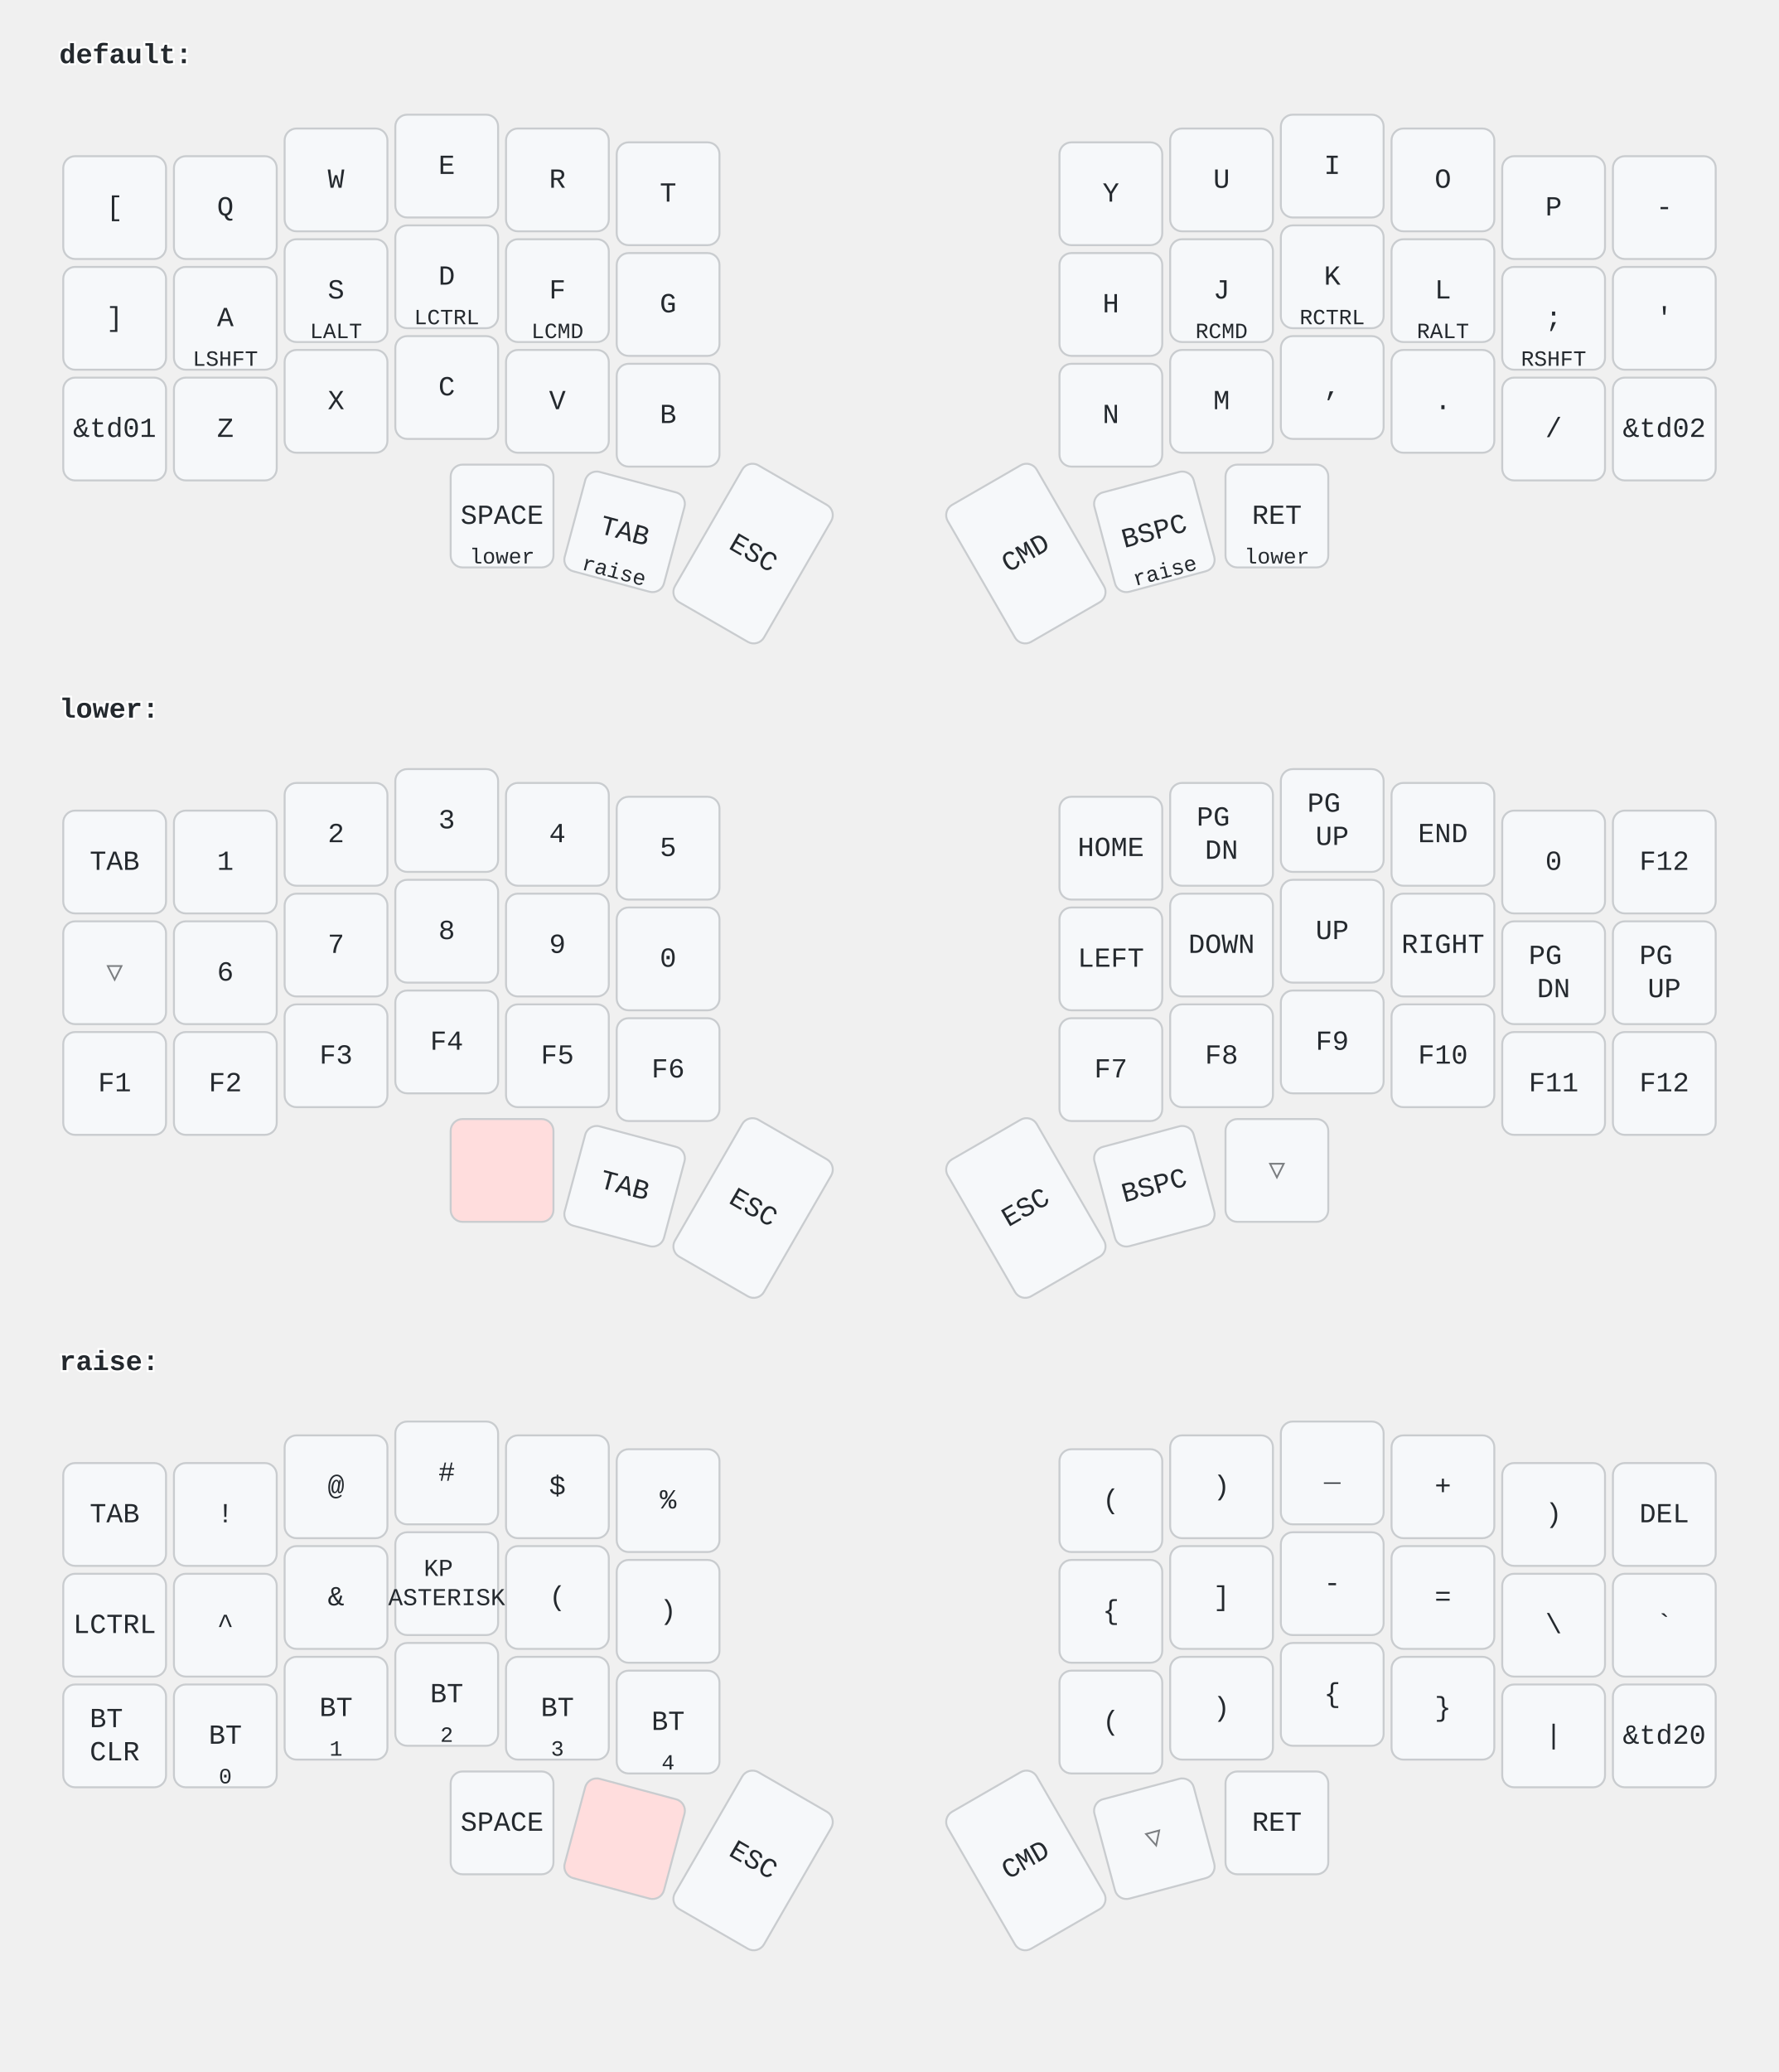
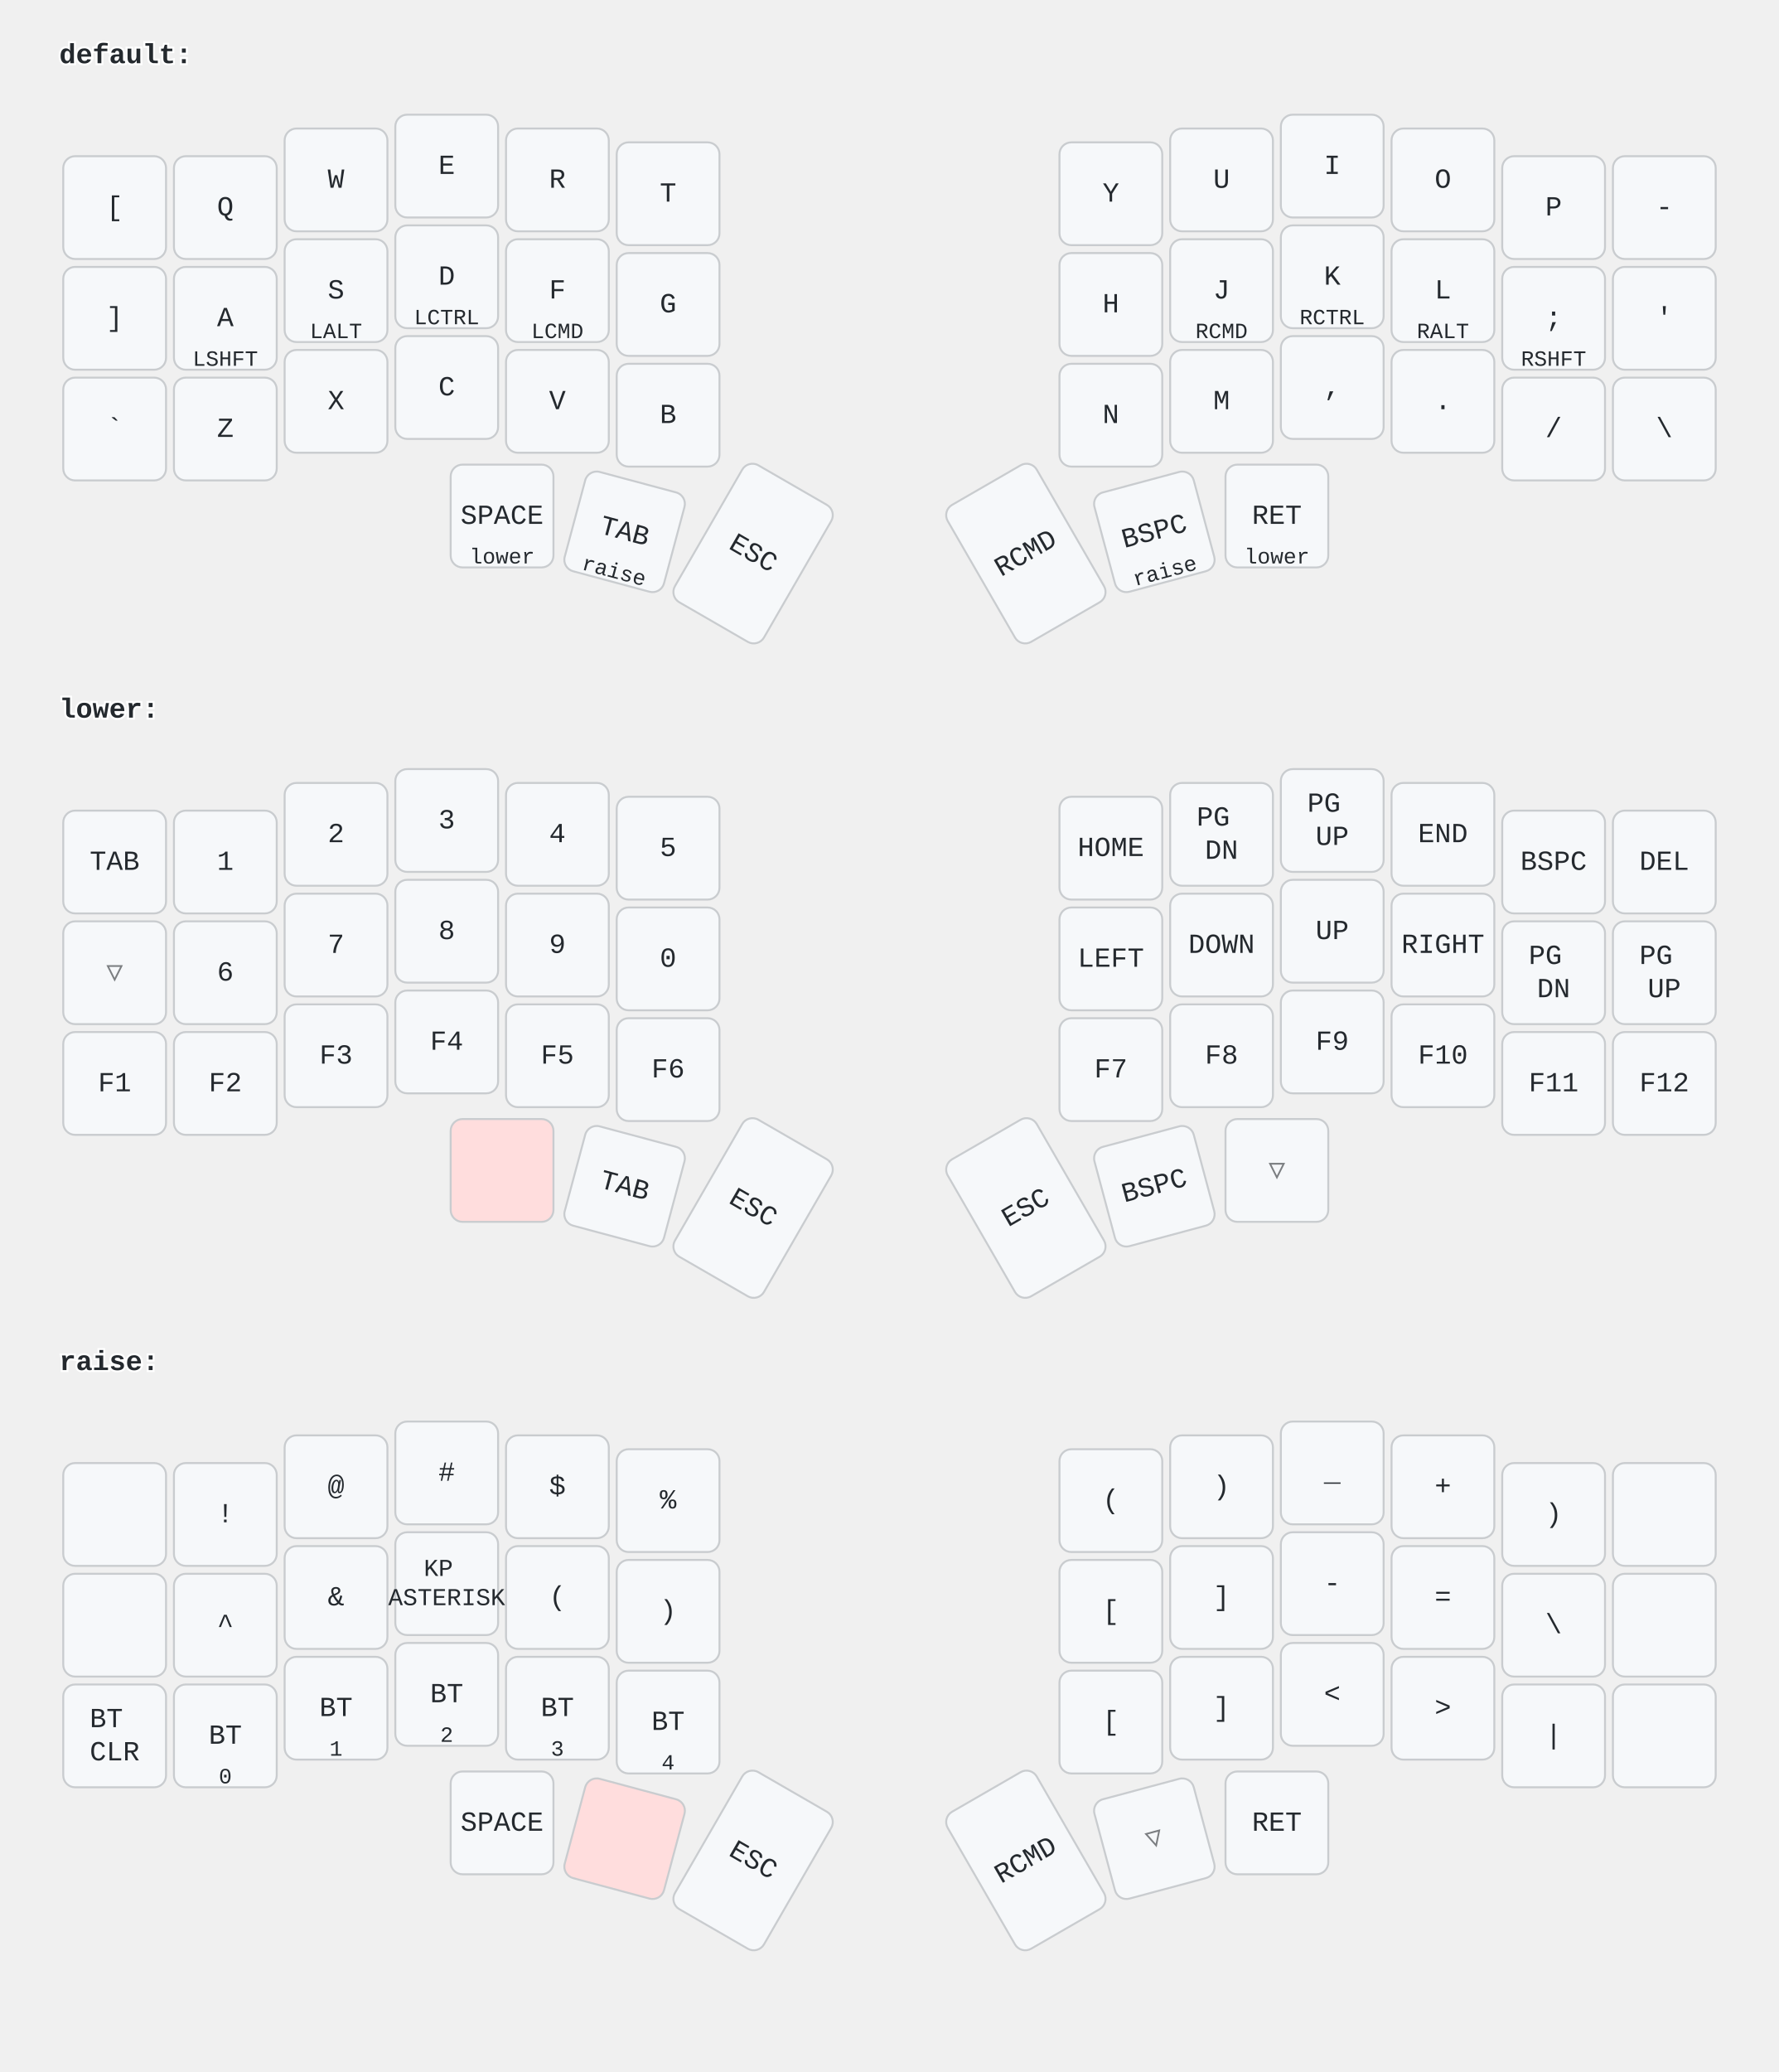
<svg xmlns="http://www.w3.org/2000/svg" width="900" height="1048" viewBox="0 0 900 1048" class="keymap">
  <style>/* inherit to force styles through use tags */
svg path {
    fill: inherit;
}

/* font and background color specifications */
svg.keymap {
    font-family: SFMono-Regular,Consolas,Liberation Mono,Menlo,monospace;
    font-size: 14px;
    font-kerning: normal;
    text-rendering: optimizeLegibility;
    fill: #24292e;
}

/* default key styling */
rect.key {
    fill: #f6f8fa;
    stroke: #c9cccf;
    stroke-width: 1;
}

/* default key side styling, only used is draw_key_sides is set */
rect.side {
    filter: brightness(90%);
}

/* color accent for combo boxes */
rect.combo, rect.combo-separate {
    fill: #cdf;
}

/* color accent for held keys */
rect.held, rect.combo.held {
    fill: #fdd;
}

/* color accent for ghost (optional) keys */
rect.ghost, rect.combo.ghost {
    stroke-dasharray: 4, 4;
    stroke-width: 2;
}

text {
    text-anchor: middle;
    dominant-baseline: middle;
}

/* styling for layer labels */
text.label {
    font-weight: bold;
    text-anchor: start;
    stroke: white;
    stroke-width: 2;
    paint-order: stroke;
}

/* styling for combo tap, and key hold/shifted label text */
text.combo, text.hold, text.shifted {
    font-size: 11px;
}

text.hold {
    text-anchor: middle;
    dominant-baseline: auto;
}

text.shifted {
    text-anchor: middle;
    dominant-baseline: hanging;
}

/* styling for hold/shifted label text in combo box */
text.combo.hold, text.combo.shifted {
    font-size: 8px;
}

/* lighter symbol for transparent keys */
text.trans {
    fill: #7b7e81;
}

/* styling for combo dendrons */
path.combo {
    stroke-width: 1;
    stroke: gray;
    fill: none;
}

/* Start Tabler Icons Cleanup */
/* cannot use height/width with glyphs */
.icon-tabler &gt; path {
    fill: inherit;
    stroke: inherit;
    stroke-width: 2;
}
/* hide tabler's default box */
.icon-tabler &gt; path[stroke="none"][fill="none"] {
    visibility: hidden;
}
/* End Tabler Icons Cleanup */
</style>
  <g transform="translate(30, 0)" class="layer-default">
    <text x="0" y="28" class="label">default:</text>
    <g transform="translate(0, 56)">
      <g transform="translate(28, 49)" class="key keypos-0">
        <rect rx="6" ry="6" x="-26" y="-26" width="52" height="52" class="key" />
        <text x="0" y="0" class="key tap">[</text>
      </g>
      <g transform="translate(84, 49)" class="key keypos-1">
        <rect rx="6" ry="6" x="-26" y="-26" width="52" height="52" class="key" />
        <text x="0" y="0" class="key tap">Q</text>
      </g>
      <g transform="translate(140, 35)" class="key keypos-2">
        <rect rx="6" ry="6" x="-26" y="-26" width="52" height="52" class="key" />
        <text x="0" y="0" class="key tap">W</text>
      </g>
      <g transform="translate(196, 28)" class="key keypos-3">
        <rect rx="6" ry="6" x="-26" y="-26" width="52" height="52" class="key" />
        <text x="0" y="0" class="key tap">E</text>
      </g>
      <g transform="translate(252, 35)" class="key keypos-4">
        <rect rx="6" ry="6" x="-26" y="-26" width="52" height="52" class="key" />
        <text x="0" y="0" class="key tap">R</text>
      </g>
      <g transform="translate(308, 42)" class="key keypos-5">
        <rect rx="6" ry="6" x="-26" y="-26" width="52" height="52" class="key" />
        <text x="0" y="0" class="key tap">T</text>
      </g>
      <g transform="translate(532, 42)" class="key keypos-6">
        <rect rx="6" ry="6" x="-26" y="-26" width="52" height="52" class="key" />
        <text x="0" y="0" class="key tap">Y</text>
      </g>
      <g transform="translate(588, 35)" class="key keypos-7">
        <rect rx="6" ry="6" x="-26" y="-26" width="52" height="52" class="key" />
        <text x="0" y="0" class="key tap">U</text>
      </g>
      <g transform="translate(644, 28)" class="key keypos-8">
        <rect rx="6" ry="6" x="-26" y="-26" width="52" height="52" class="key" />
        <text x="0" y="0" class="key tap">I</text>
      </g>
      <g transform="translate(700, 35)" class="key keypos-9">
        <rect rx="6" ry="6" x="-26" y="-26" width="52" height="52" class="key" />
        <text x="0" y="0" class="key tap">O</text>
      </g>
      <g transform="translate(756, 49)" class="key keypos-10">
        <rect rx="6" ry="6" x="-26" y="-26" width="52" height="52" class="key" />
        <text x="0" y="0" class="key tap">P</text>
      </g>
      <g transform="translate(812, 49)" class="key keypos-11">
        <rect rx="6" ry="6" x="-26" y="-26" width="52" height="52" class="key" />
        <text x="0" y="0" class="key tap">-</text>
      </g>
      <g transform="translate(28, 105)" class="key keypos-12">
        <rect rx="6" ry="6" x="-26" y="-26" width="52" height="52" class="key" />
        <text x="0" y="0" class="key tap">]</text>
      </g>
      <g transform="translate(84, 105)" class="key keypos-13">
        <rect rx="6" ry="6" x="-26" y="-26" width="52" height="52" class="key" />
        <text x="0" y="0" class="key tap">A</text>
        <text x="0" y="24" class="key hold">LSHFT</text>
      </g>
      <g transform="translate(140, 91)" class="key keypos-14">
        <rect rx="6" ry="6" x="-26" y="-26" width="52" height="52" class="key" />
        <text x="0" y="0" class="key tap">S</text>
        <text x="0" y="24" class="key hold">LALT</text>
      </g>
      <g transform="translate(196, 84)" class="key keypos-15">
        <rect rx="6" ry="6" x="-26" y="-26" width="52" height="52" class="key" />
        <text x="0" y="0" class="key tap">D</text>
        <text x="0" y="24" class="key hold">LCTRL</text>
      </g>
      <g transform="translate(252, 91)" class="key keypos-16">
        <rect rx="6" ry="6" x="-26" y="-26" width="52" height="52" class="key" />
        <text x="0" y="0" class="key tap">F</text>
        <text x="0" y="24" class="key hold">LCMD</text>
      </g>
      <g transform="translate(308, 98)" class="key keypos-17">
        <rect rx="6" ry="6" x="-26" y="-26" width="52" height="52" class="key" />
        <text x="0" y="0" class="key tap">G</text>
      </g>
      <g transform="translate(532, 98)" class="key keypos-18">
        <rect rx="6" ry="6" x="-26" y="-26" width="52" height="52" class="key" />
        <text x="0" y="0" class="key tap">H</text>
      </g>
      <g transform="translate(588, 91)" class="key keypos-19">
        <rect rx="6" ry="6" x="-26" y="-26" width="52" height="52" class="key" />
        <text x="0" y="0" class="key tap">J</text>
        <text x="0" y="24" class="key hold">RCMD</text>
      </g>
      <g transform="translate(644, 84)" class="key keypos-20">
        <rect rx="6" ry="6" x="-26" y="-26" width="52" height="52" class="key" />
        <text x="0" y="0" class="key tap">K</text>
        <text x="0" y="24" class="key hold">RCTRL</text>
      </g>
      <g transform="translate(700, 91)" class="key keypos-21">
        <rect rx="6" ry="6" x="-26" y="-26" width="52" height="52" class="key" />
        <text x="0" y="0" class="key tap">L</text>
        <text x="0" y="24" class="key hold">RALT</text>
      </g>
      <g transform="translate(756, 105)" class="key keypos-22">
        <rect rx="6" ry="6" x="-26" y="-26" width="52" height="52" class="key" />
        <text x="0" y="0" class="key tap">;</text>
        <text x="0" y="24" class="key hold">RSHFT</text>
      </g>
      <g transform="translate(812, 105)" class="key keypos-23">
        <rect rx="6" ry="6" x="-26" y="-26" width="52" height="52" class="key" />
        <text x="0" y="0" class="key tap">'</text>
      </g>
      <g transform="translate(28, 161)" class="key keypos-24">
        <rect rx="6" ry="6" x="-26" y="-26" width="52" height="52" class="key" />
-         <text x="0" y="0" class="key tap">&amp;td01</text>
+         <text x="0" y="0" class="key tap">`</text>
      </g>
      <g transform="translate(84, 161)" class="key keypos-25">
        <rect rx="6" ry="6" x="-26" y="-26" width="52" height="52" class="key" />
        <text x="0" y="0" class="key tap">Z</text>
      </g>
      <g transform="translate(140, 147)" class="key keypos-26">
        <rect rx="6" ry="6" x="-26" y="-26" width="52" height="52" class="key" />
        <text x="0" y="0" class="key tap">X</text>
      </g>
      <g transform="translate(196, 140)" class="key keypos-27">
        <rect rx="6" ry="6" x="-26" y="-26" width="52" height="52" class="key" />
        <text x="0" y="0" class="key tap">C</text>
      </g>
      <g transform="translate(252, 147)" class="key keypos-28">
        <rect rx="6" ry="6" x="-26" y="-26" width="52" height="52" class="key" />
        <text x="0" y="0" class="key tap">V</text>
      </g>
      <g transform="translate(308, 154)" class="key keypos-29">
        <rect rx="6" ry="6" x="-26" y="-26" width="52" height="52" class="key" />
        <text x="0" y="0" class="key tap">B</text>
      </g>
      <g transform="translate(532, 154)" class="key keypos-30">
        <rect rx="6" ry="6" x="-26" y="-26" width="52" height="52" class="key" />
        <text x="0" y="0" class="key tap">N</text>
      </g>
      <g transform="translate(588, 147)" class="key keypos-31">
        <rect rx="6" ry="6" x="-26" y="-26" width="52" height="52" class="key" />
        <text x="0" y="0" class="key tap">M</text>
      </g>
      <g transform="translate(644, 140)" class="key keypos-32">
        <rect rx="6" ry="6" x="-26" y="-26" width="52" height="52" class="key" />
        <text x="0" y="0" class="key tap">,</text>
      </g>
      <g transform="translate(700, 147)" class="key keypos-33">
        <rect rx="6" ry="6" x="-26" y="-26" width="52" height="52" class="key" />
        <text x="0" y="0" class="key tap">.</text>
      </g>
      <g transform="translate(756, 161)" class="key keypos-34">
        <rect rx="6" ry="6" x="-26" y="-26" width="52" height="52" class="key" />
        <text x="0" y="0" class="key tap">/</text>
      </g>
      <g transform="translate(812, 161)" class="key keypos-35">
        <rect rx="6" ry="6" x="-26" y="-26" width="52" height="52" class="key" />
-         <text x="0" y="0" class="key tap">&amp;td02</text>
+         <text x="0" y="0" class="key tap">\</text>
      </g>
      <g transform="translate(224, 205)" class="key keypos-36">
        <rect rx="6" ry="6" x="-26" y="-26" width="52" height="52" class="key" />
        <text x="0" y="0" class="key tap">SPACE</text>
        <text x="0" y="24" class="key hold">lower</text>
      </g>
      <g transform="translate(286, 213) rotate(15.0)" class="key keypos-37">
        <rect rx="6" ry="6" x="-26" y="-26" width="52" height="52" class="key" />
        <text x="0" y="0" class="key tap">TAB</text>
        <text x="0" y="24" class="key hold">raise</text>
      </g>
      <g transform="translate(351, 224) rotate(30.0)" class="key keypos-38">
        <rect rx="6" ry="6" x="-26" y="-40" width="52" height="80" class="key" />
        <text x="0" y="0" class="key tap">ESC</text>
      </g>
      <g transform="translate(489, 224) rotate(-30.0)" class="key keypos-39">
        <rect rx="6" ry="6" x="-26" y="-40" width="52" height="80" class="key" />
-         <text x="0" y="0" class="key tap">CMD</text>
+         <text x="0" y="0" class="key tap">RCMD</text>
      </g>
      <g transform="translate(554, 213) rotate(-15.0)" class="key keypos-40">
        <rect rx="6" ry="6" x="-26" y="-26" width="52" height="52" class="key" />
        <text x="0" y="0" class="key tap">BSPC</text>
        <text x="0" y="24" class="key hold">raise</text>
      </g>
      <g transform="translate(616, 205)" class="key keypos-41">
        <rect rx="6" ry="6" x="-26" y="-26" width="52" height="52" class="key" />
        <text x="0" y="0" class="key tap">RET</text>
        <text x="0" y="24" class="key hold">lower</text>
      </g>
    </g>
  </g>
  <g transform="translate(30, 331)" class="layer-lower">
    <text x="0" y="28" class="label">lower:</text>
    <g transform="translate(0, 56)">
      <g transform="translate(28, 49)" class="key keypos-0">
        <rect rx="6" ry="6" x="-26" y="-26" width="52" height="52" class="key" />
        <text x="0" y="0" class="key tap">TAB</text>
      </g>
      <g transform="translate(84, 49)" class="key keypos-1">
        <rect rx="6" ry="6" x="-26" y="-26" width="52" height="52" class="key" />
        <text x="0" y="0" class="key tap">1</text>
      </g>
      <g transform="translate(140, 35)" class="key keypos-2">
        <rect rx="6" ry="6" x="-26" y="-26" width="52" height="52" class="key" />
        <text x="0" y="0" class="key tap">2</text>
      </g>
      <g transform="translate(196, 28)" class="key keypos-3">
        <rect rx="6" ry="6" x="-26" y="-26" width="52" height="52" class="key" />
        <text x="0" y="0" class="key tap">3</text>
      </g>
      <g transform="translate(252, 35)" class="key keypos-4">
        <rect rx="6" ry="6" x="-26" y="-26" width="52" height="52" class="key" />
        <text x="0" y="0" class="key tap">4</text>
      </g>
      <g transform="translate(308, 42)" class="key keypos-5">
        <rect rx="6" ry="6" x="-26" y="-26" width="52" height="52" class="key" />
        <text x="0" y="0" class="key tap">5</text>
      </g>
      <g transform="translate(532, 42)" class="key keypos-6">
        <rect rx="6" ry="6" x="-26" y="-26" width="52" height="52" class="key" />
        <text x="0" y="0" class="key tap">HOME</text>
      </g>
      <g transform="translate(588, 35)" class="key keypos-7">
        <rect rx="6" ry="6" x="-26" y="-26" width="52" height="52" class="key" />
        <text x="0" y="0" class="key tap">
          <tspan x="0" dy="-0.6em">PG</tspan>
          <tspan x="0" dy="1.2em">DN</tspan>
        </text>
      </g>
      <g transform="translate(644, 28)" class="key keypos-8">
        <rect rx="6" ry="6" x="-26" y="-26" width="52" height="52" class="key" />
        <text x="0" y="0" class="key tap">
          <tspan x="0" dy="-0.6em">PG</tspan>
          <tspan x="0" dy="1.2em">UP</tspan>
        </text>
      </g>
      <g transform="translate(700, 35)" class="key keypos-9">
        <rect rx="6" ry="6" x="-26" y="-26" width="52" height="52" class="key" />
        <text x="0" y="0" class="key tap">END</text>
      </g>
      <g transform="translate(756, 49)" class="key keypos-10">
        <rect rx="6" ry="6" x="-26" y="-26" width="52" height="52" class="key" />
-         <text x="0" y="0" class="key tap">0</text>
+         <text x="0" y="0" class="key tap">BSPC</text>
      </g>
      <g transform="translate(812, 49)" class="key keypos-11">
        <rect rx="6" ry="6" x="-26" y="-26" width="52" height="52" class="key" />
-         <text x="0" y="0" class="key tap">F12</text>
+         <text x="0" y="0" class="key tap">DEL</text>
      </g>
      <g transform="translate(28, 105)" class="key trans keypos-12">
        <rect rx="6" ry="6" x="-26" y="-26" width="52" height="52" class="key trans" />
        <text x="0" y="0" class="key trans tap">▽</text>
      </g>
      <g transform="translate(84, 105)" class="key keypos-13">
        <rect rx="6" ry="6" x="-26" y="-26" width="52" height="52" class="key" />
        <text x="0" y="0" class="key tap">6</text>
      </g>
      <g transform="translate(140, 91)" class="key keypos-14">
        <rect rx="6" ry="6" x="-26" y="-26" width="52" height="52" class="key" />
        <text x="0" y="0" class="key tap">7</text>
      </g>
      <g transform="translate(196, 84)" class="key keypos-15">
        <rect rx="6" ry="6" x="-26" y="-26" width="52" height="52" class="key" />
        <text x="0" y="0" class="key tap">8</text>
      </g>
      <g transform="translate(252, 91)" class="key keypos-16">
        <rect rx="6" ry="6" x="-26" y="-26" width="52" height="52" class="key" />
        <text x="0" y="0" class="key tap">9</text>
      </g>
      <g transform="translate(308, 98)" class="key keypos-17">
        <rect rx="6" ry="6" x="-26" y="-26" width="52" height="52" class="key" />
        <text x="0" y="0" class="key tap">0</text>
      </g>
      <g transform="translate(532, 98)" class="key keypos-18">
        <rect rx="6" ry="6" x="-26" y="-26" width="52" height="52" class="key" />
        <text x="0" y="0" class="key tap">LEFT</text>
      </g>
      <g transform="translate(588, 91)" class="key keypos-19">
        <rect rx="6" ry="6" x="-26" y="-26" width="52" height="52" class="key" />
        <text x="0" y="0" class="key tap">DOWN</text>
      </g>
      <g transform="translate(644, 84)" class="key keypos-20">
        <rect rx="6" ry="6" x="-26" y="-26" width="52" height="52" class="key" />
        <text x="0" y="0" class="key tap">UP</text>
      </g>
      <g transform="translate(700, 91)" class="key keypos-21">
        <rect rx="6" ry="6" x="-26" y="-26" width="52" height="52" class="key" />
        <text x="0" y="0" class="key tap">RIGHT</text>
      </g>
      <g transform="translate(756, 105)" class="key keypos-22">
        <rect rx="6" ry="6" x="-26" y="-26" width="52" height="52" class="key" />
        <text x="0" y="0" class="key tap">
          <tspan x="0" dy="-0.6em">PG</tspan>
          <tspan x="0" dy="1.2em">DN</tspan>
        </text>
      </g>
      <g transform="translate(812, 105)" class="key keypos-23">
        <rect rx="6" ry="6" x="-26" y="-26" width="52" height="52" class="key" />
        <text x="0" y="0" class="key tap">
          <tspan x="0" dy="-0.6em">PG</tspan>
          <tspan x="0" dy="1.2em">UP</tspan>
        </text>
      </g>
      <g transform="translate(28, 161)" class="key keypos-24">
        <rect rx="6" ry="6" x="-26" y="-26" width="52" height="52" class="key" />
        <text x="0" y="0" class="key tap">F1</text>
      </g>
      <g transform="translate(84, 161)" class="key keypos-25">
        <rect rx="6" ry="6" x="-26" y="-26" width="52" height="52" class="key" />
        <text x="0" y="0" class="key tap">F2</text>
      </g>
      <g transform="translate(140, 147)" class="key keypos-26">
        <rect rx="6" ry="6" x="-26" y="-26" width="52" height="52" class="key" />
        <text x="0" y="0" class="key tap">F3</text>
      </g>
      <g transform="translate(196, 140)" class="key keypos-27">
        <rect rx="6" ry="6" x="-26" y="-26" width="52" height="52" class="key" />
        <text x="0" y="0" class="key tap">F4</text>
      </g>
      <g transform="translate(252, 147)" class="key keypos-28">
        <rect rx="6" ry="6" x="-26" y="-26" width="52" height="52" class="key" />
        <text x="0" y="0" class="key tap">F5</text>
      </g>
      <g transform="translate(308, 154)" class="key keypos-29">
        <rect rx="6" ry="6" x="-26" y="-26" width="52" height="52" class="key" />
        <text x="0" y="0" class="key tap">F6</text>
      </g>
      <g transform="translate(532, 154)" class="key keypos-30">
        <rect rx="6" ry="6" x="-26" y="-26" width="52" height="52" class="key" />
        <text x="0" y="0" class="key tap">F7</text>
      </g>
      <g transform="translate(588, 147)" class="key keypos-31">
        <rect rx="6" ry="6" x="-26" y="-26" width="52" height="52" class="key" />
        <text x="0" y="0" class="key tap">F8</text>
      </g>
      <g transform="translate(644, 140)" class="key keypos-32">
        <rect rx="6" ry="6" x="-26" y="-26" width="52" height="52" class="key" />
        <text x="0" y="0" class="key tap">F9</text>
      </g>
      <g transform="translate(700, 147)" class="key keypos-33">
        <rect rx="6" ry="6" x="-26" y="-26" width="52" height="52" class="key" />
        <text x="0" y="0" class="key tap">F10</text>
      </g>
      <g transform="translate(756, 161)" class="key keypos-34">
        <rect rx="6" ry="6" x="-26" y="-26" width="52" height="52" class="key" />
        <text x="0" y="0" class="key tap">F11</text>
      </g>
      <g transform="translate(812, 161)" class="key keypos-35">
        <rect rx="6" ry="6" x="-26" y="-26" width="52" height="52" class="key" />
        <text x="0" y="0" class="key tap">F12</text>
      </g>
      <g transform="translate(224, 205)" class="key held keypos-36">
        <rect rx="6" ry="6" x="-26" y="-26" width="52" height="52" class="key held" />
      </g>
      <g transform="translate(286, 213) rotate(15.0)" class="key keypos-37">
        <rect rx="6" ry="6" x="-26" y="-26" width="52" height="52" class="key" />
        <text x="0" y="0" class="key tap">TAB</text>
      </g>
      <g transform="translate(351, 224) rotate(30.0)" class="key keypos-38">
        <rect rx="6" ry="6" x="-26" y="-40" width="52" height="80" class="key" />
        <text x="0" y="0" class="key tap">ESC</text>
      </g>
      <g transform="translate(489, 224) rotate(-30.0)" class="key keypos-39">
        <rect rx="6" ry="6" x="-26" y="-40" width="52" height="80" class="key" />
        <text x="0" y="0" class="key tap">ESC</text>
      </g>
      <g transform="translate(554, 213) rotate(-15.0)" class="key keypos-40">
        <rect rx="6" ry="6" x="-26" y="-26" width="52" height="52" class="key" />
        <text x="0" y="0" class="key tap">BSPC</text>
      </g>
      <g transform="translate(616, 205)" class="key trans keypos-41">
        <rect rx="6" ry="6" x="-26" y="-26" width="52" height="52" class="key trans" />
        <text x="0" y="0" class="key trans tap">▽</text>
      </g>
    </g>
  </g>
  <g transform="translate(30, 661)" class="layer-raise">
    <text x="0" y="28" class="label">raise:</text>
    <g transform="translate(0, 56)">
      <g transform="translate(28, 49)" class="key keypos-0">
        <rect rx="6" ry="6" x="-26" y="-26" width="52" height="52" class="key" />
-         <text x="0" y="0" class="key tap">TAB</text>
      </g>
      <g transform="translate(84, 49)" class="key keypos-1">
        <rect rx="6" ry="6" x="-26" y="-26" width="52" height="52" class="key" />
        <text x="0" y="0" class="key tap">!</text>
      </g>
      <g transform="translate(140, 35)" class="key keypos-2">
        <rect rx="6" ry="6" x="-26" y="-26" width="52" height="52" class="key" />
        <text x="0" y="0" class="key tap">@</text>
      </g>
      <g transform="translate(196, 28)" class="key keypos-3">
        <rect rx="6" ry="6" x="-26" y="-26" width="52" height="52" class="key" />
        <text x="0" y="0" class="key tap">#</text>
      </g>
      <g transform="translate(252, 35)" class="key keypos-4">
        <rect rx="6" ry="6" x="-26" y="-26" width="52" height="52" class="key" />
        <text x="0" y="0" class="key tap">$</text>
      </g>
      <g transform="translate(308, 42)" class="key keypos-5">
        <rect rx="6" ry="6" x="-26" y="-26" width="52" height="52" class="key" />
        <text x="0" y="0" class="key tap">%</text>
      </g>
      <g transform="translate(532, 42)" class="key keypos-6">
        <rect rx="6" ry="6" x="-26" y="-26" width="52" height="52" class="key" />
        <text x="0" y="0" class="key tap">(</text>
      </g>
      <g transform="translate(588, 35)" class="key keypos-7">
        <rect rx="6" ry="6" x="-26" y="-26" width="52" height="52" class="key" />
        <text x="0" y="0" class="key tap">)</text>
      </g>
      <g transform="translate(644, 28)" class="key keypos-8">
        <rect rx="6" ry="6" x="-26" y="-26" width="52" height="52" class="key" />
        <text x="0" y="0" class="key tap">_</text>
      </g>
      <g transform="translate(700, 35)" class="key keypos-9">
        <rect rx="6" ry="6" x="-26" y="-26" width="52" height="52" class="key" />
        <text x="0" y="0" class="key tap">+</text>
      </g>
      <g transform="translate(756, 49)" class="key keypos-10">
        <rect rx="6" ry="6" x="-26" y="-26" width="52" height="52" class="key" />
        <text x="0" y="0" class="key tap">)</text>
      </g>
      <g transform="translate(812, 49)" class="key keypos-11">
        <rect rx="6" ry="6" x="-26" y="-26" width="52" height="52" class="key" />
-         <text x="0" y="0" class="key tap">DEL</text>
      </g>
      <g transform="translate(28, 105)" class="key keypos-12">
        <rect rx="6" ry="6" x="-26" y="-26" width="52" height="52" class="key" />
-         <text x="0" y="0" class="key tap">LCTRL</text>
      </g>
      <g transform="translate(84, 105)" class="key keypos-13">
        <rect rx="6" ry="6" x="-26" y="-26" width="52" height="52" class="key" />
        <text x="0" y="0" class="key tap">^</text>
      </g>
      <g transform="translate(140, 91)" class="key keypos-14">
        <rect rx="6" ry="6" x="-26" y="-26" width="52" height="52" class="key" />
        <text x="0" y="0" class="key tap">&amp;</text>
      </g>
      <g transform="translate(196, 84)" class="key keypos-15">
        <rect rx="6" ry="6" x="-26" y="-26" width="52" height="52" class="key" />
        <text x="0" y="0" class="key tap">
          <tspan x="0" dy="-0.6em" style="font-size: 88%">KP</tspan>
          <tspan x="0" dy="1.2em" style="font-size: 88%">ASTERISK</tspan>
        </text>
      </g>
      <g transform="translate(252, 91)" class="key keypos-16">
        <rect rx="6" ry="6" x="-26" y="-26" width="52" height="52" class="key" />
        <text x="0" y="0" class="key tap">(</text>
      </g>
      <g transform="translate(308, 98)" class="key keypos-17">
        <rect rx="6" ry="6" x="-26" y="-26" width="52" height="52" class="key" />
        <text x="0" y="0" class="key tap">)</text>
      </g>
      <g transform="translate(532, 98)" class="key keypos-18">
        <rect rx="6" ry="6" x="-26" y="-26" width="52" height="52" class="key" />
-         <text x="0" y="0" class="key tap">{</text>
+         <text x="0" y="0" class="key tap">[</text>
      </g>
      <g transform="translate(588, 91)" class="key keypos-19">
        <rect rx="6" ry="6" x="-26" y="-26" width="52" height="52" class="key" />
        <text x="0" y="0" class="key tap">]</text>
      </g>
      <g transform="translate(644, 84)" class="key keypos-20">
        <rect rx="6" ry="6" x="-26" y="-26" width="52" height="52" class="key" />
        <text x="0" y="0" class="key tap">-</text>
      </g>
      <g transform="translate(700, 91)" class="key keypos-21">
        <rect rx="6" ry="6" x="-26" y="-26" width="52" height="52" class="key" />
        <text x="0" y="0" class="key tap">=</text>
      </g>
      <g transform="translate(756, 105)" class="key keypos-22">
        <rect rx="6" ry="6" x="-26" y="-26" width="52" height="52" class="key" />
        <text x="0" y="0" class="key tap">\</text>
      </g>
      <g transform="translate(812, 105)" class="key keypos-23">
        <rect rx="6" ry="6" x="-26" y="-26" width="52" height="52" class="key" />
-         <text x="0" y="0" class="key tap">`</text>
      </g>
      <g transform="translate(28, 161)" class="key keypos-24">
        <rect rx="6" ry="6" x="-26" y="-26" width="52" height="52" class="key" />
        <text x="0" y="0" class="key tap">
          <tspan x="0" dy="-0.6em">BT</tspan>
          <tspan x="0" dy="1.2em">CLR</tspan>
        </text>
      </g>
      <g transform="translate(84, 161)" class="key keypos-25">
        <rect rx="6" ry="6" x="-26" y="-26" width="52" height="52" class="key" />
        <text x="0" y="0" class="key tap">BT</text>
        <text x="0" y="24" class="key hold">0</text>
      </g>
      <g transform="translate(140, 147)" class="key keypos-26">
        <rect rx="6" ry="6" x="-26" y="-26" width="52" height="52" class="key" />
        <text x="0" y="0" class="key tap">BT</text>
        <text x="0" y="24" class="key hold">1</text>
      </g>
      <g transform="translate(196, 140)" class="key keypos-27">
        <rect rx="6" ry="6" x="-26" y="-26" width="52" height="52" class="key" />
        <text x="0" y="0" class="key tap">BT</text>
        <text x="0" y="24" class="key hold">2</text>
      </g>
      <g transform="translate(252, 147)" class="key keypos-28">
        <rect rx="6" ry="6" x="-26" y="-26" width="52" height="52" class="key" />
        <text x="0" y="0" class="key tap">BT</text>
        <text x="0" y="24" class="key hold">3</text>
      </g>
      <g transform="translate(308, 154)" class="key keypos-29">
        <rect rx="6" ry="6" x="-26" y="-26" width="52" height="52" class="key" />
        <text x="0" y="0" class="key tap">BT</text>
        <text x="0" y="24" class="key hold">4</text>
      </g>
      <g transform="translate(532, 154)" class="key keypos-30">
        <rect rx="6" ry="6" x="-26" y="-26" width="52" height="52" class="key" />
-         <text x="0" y="0" class="key tap">(</text>
+         <text x="0" y="0" class="key tap">[</text>
      </g>
      <g transform="translate(588, 147)" class="key keypos-31">
        <rect rx="6" ry="6" x="-26" y="-26" width="52" height="52" class="key" />
-         <text x="0" y="0" class="key tap">)</text>
+         <text x="0" y="0" class="key tap">]</text>
      </g>
      <g transform="translate(644, 140)" class="key keypos-32">
        <rect rx="6" ry="6" x="-26" y="-26" width="52" height="52" class="key" />
-         <text x="0" y="0" class="key tap">{</text>
+         <text x="0" y="0" class="key tap">&lt;</text>
      </g>
      <g transform="translate(700, 147)" class="key keypos-33">
        <rect rx="6" ry="6" x="-26" y="-26" width="52" height="52" class="key" />
-         <text x="0" y="0" class="key tap">}</text>
+         <text x="0" y="0" class="key tap">&gt;</text>
      </g>
      <g transform="translate(756, 161)" class="key keypos-34">
        <rect rx="6" ry="6" x="-26" y="-26" width="52" height="52" class="key" />
        <text x="0" y="0" class="key tap">|</text>
      </g>
      <g transform="translate(812, 161)" class="key keypos-35">
        <rect rx="6" ry="6" x="-26" y="-26" width="52" height="52" class="key" />
-         <text x="0" y="0" class="key tap">&amp;td20</text>
      </g>
      <g transform="translate(224, 205)" class="key keypos-36">
        <rect rx="6" ry="6" x="-26" y="-26" width="52" height="52" class="key" />
        <text x="0" y="0" class="key tap">SPACE</text>
      </g>
      <g transform="translate(286, 213) rotate(15.0)" class="key held keypos-37">
        <rect rx="6" ry="6" x="-26" y="-26" width="52" height="52" class="key held" />
      </g>
      <g transform="translate(351, 224) rotate(30.0)" class="key keypos-38">
        <rect rx="6" ry="6" x="-26" y="-40" width="52" height="80" class="key" />
        <text x="0" y="0" class="key tap">ESC</text>
      </g>
      <g transform="translate(489, 224) rotate(-30.0)" class="key keypos-39">
        <rect rx="6" ry="6" x="-26" y="-40" width="52" height="80" class="key" />
-         <text x="0" y="0" class="key tap">CMD</text>
+         <text x="0" y="0" class="key tap">RCMD</text>
      </g>
      <g transform="translate(554, 213) rotate(-15.0)" class="key trans keypos-40">
        <rect rx="6" ry="6" x="-26" y="-26" width="52" height="52" class="key trans" />
        <text x="0" y="0" class="key trans tap">▽</text>
      </g>
      <g transform="translate(616, 205)" class="key keypos-41">
        <rect rx="6" ry="6" x="-26" y="-26" width="52" height="52" class="key" />
        <text x="0" y="0" class="key tap">RET</text>
      </g>
    </g>
  </g>
</svg>
